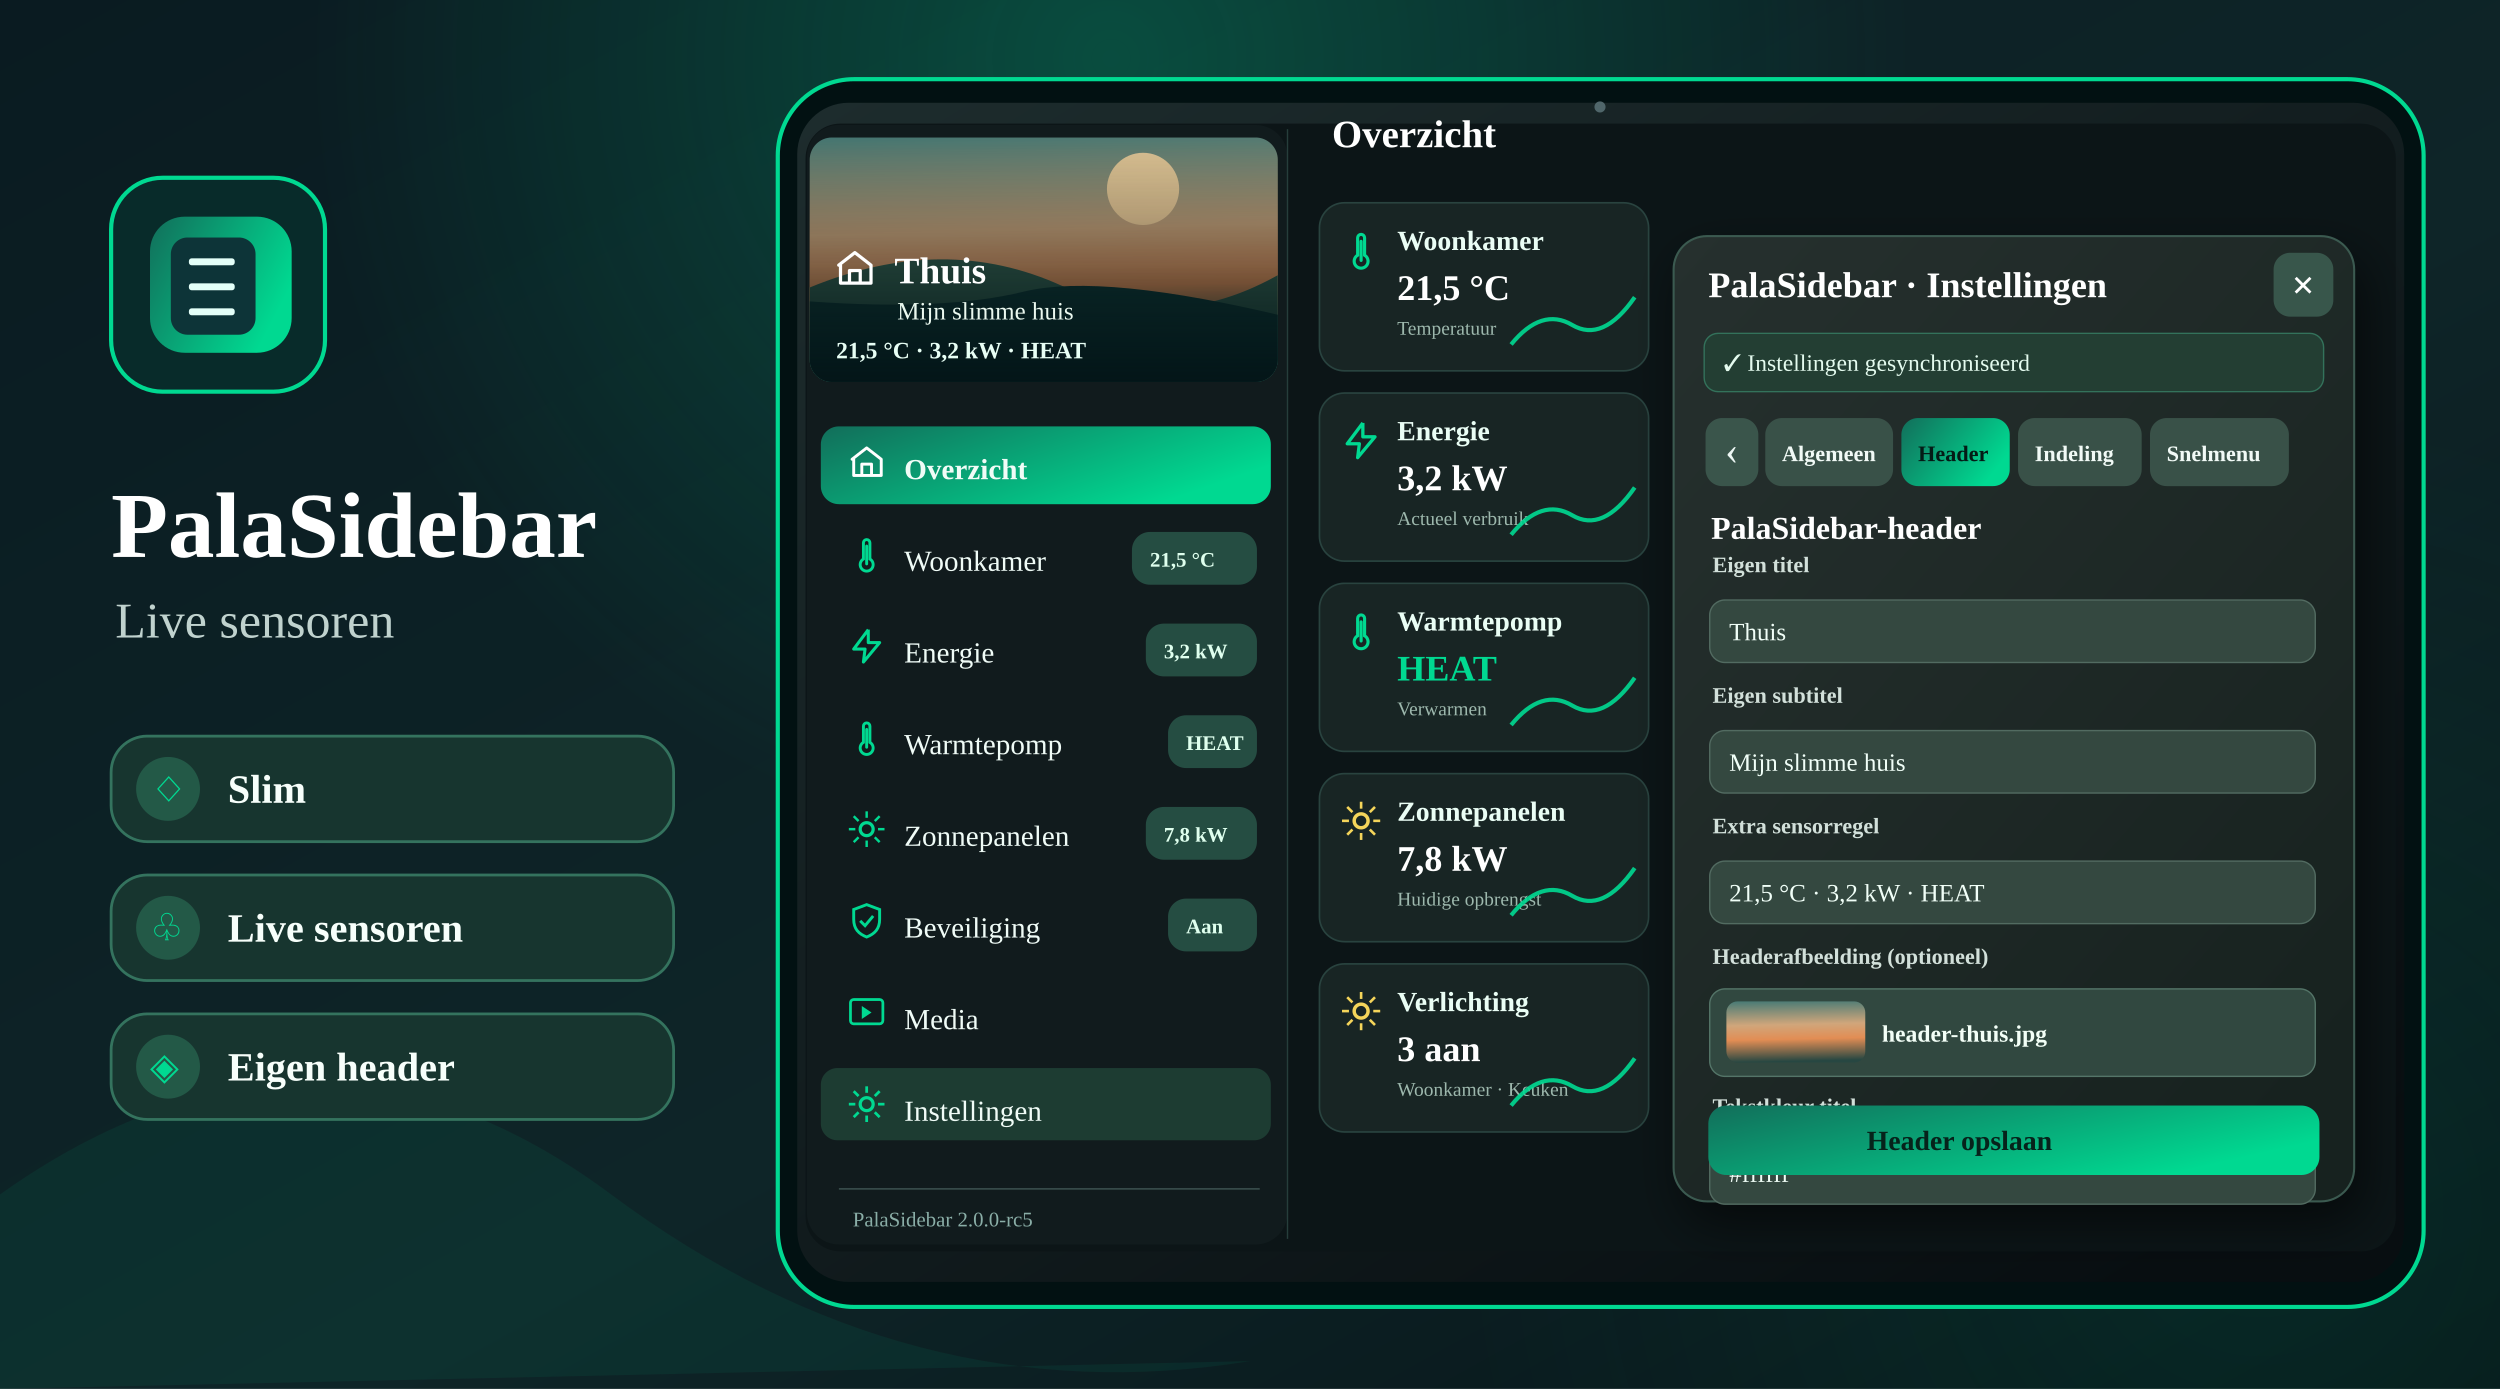
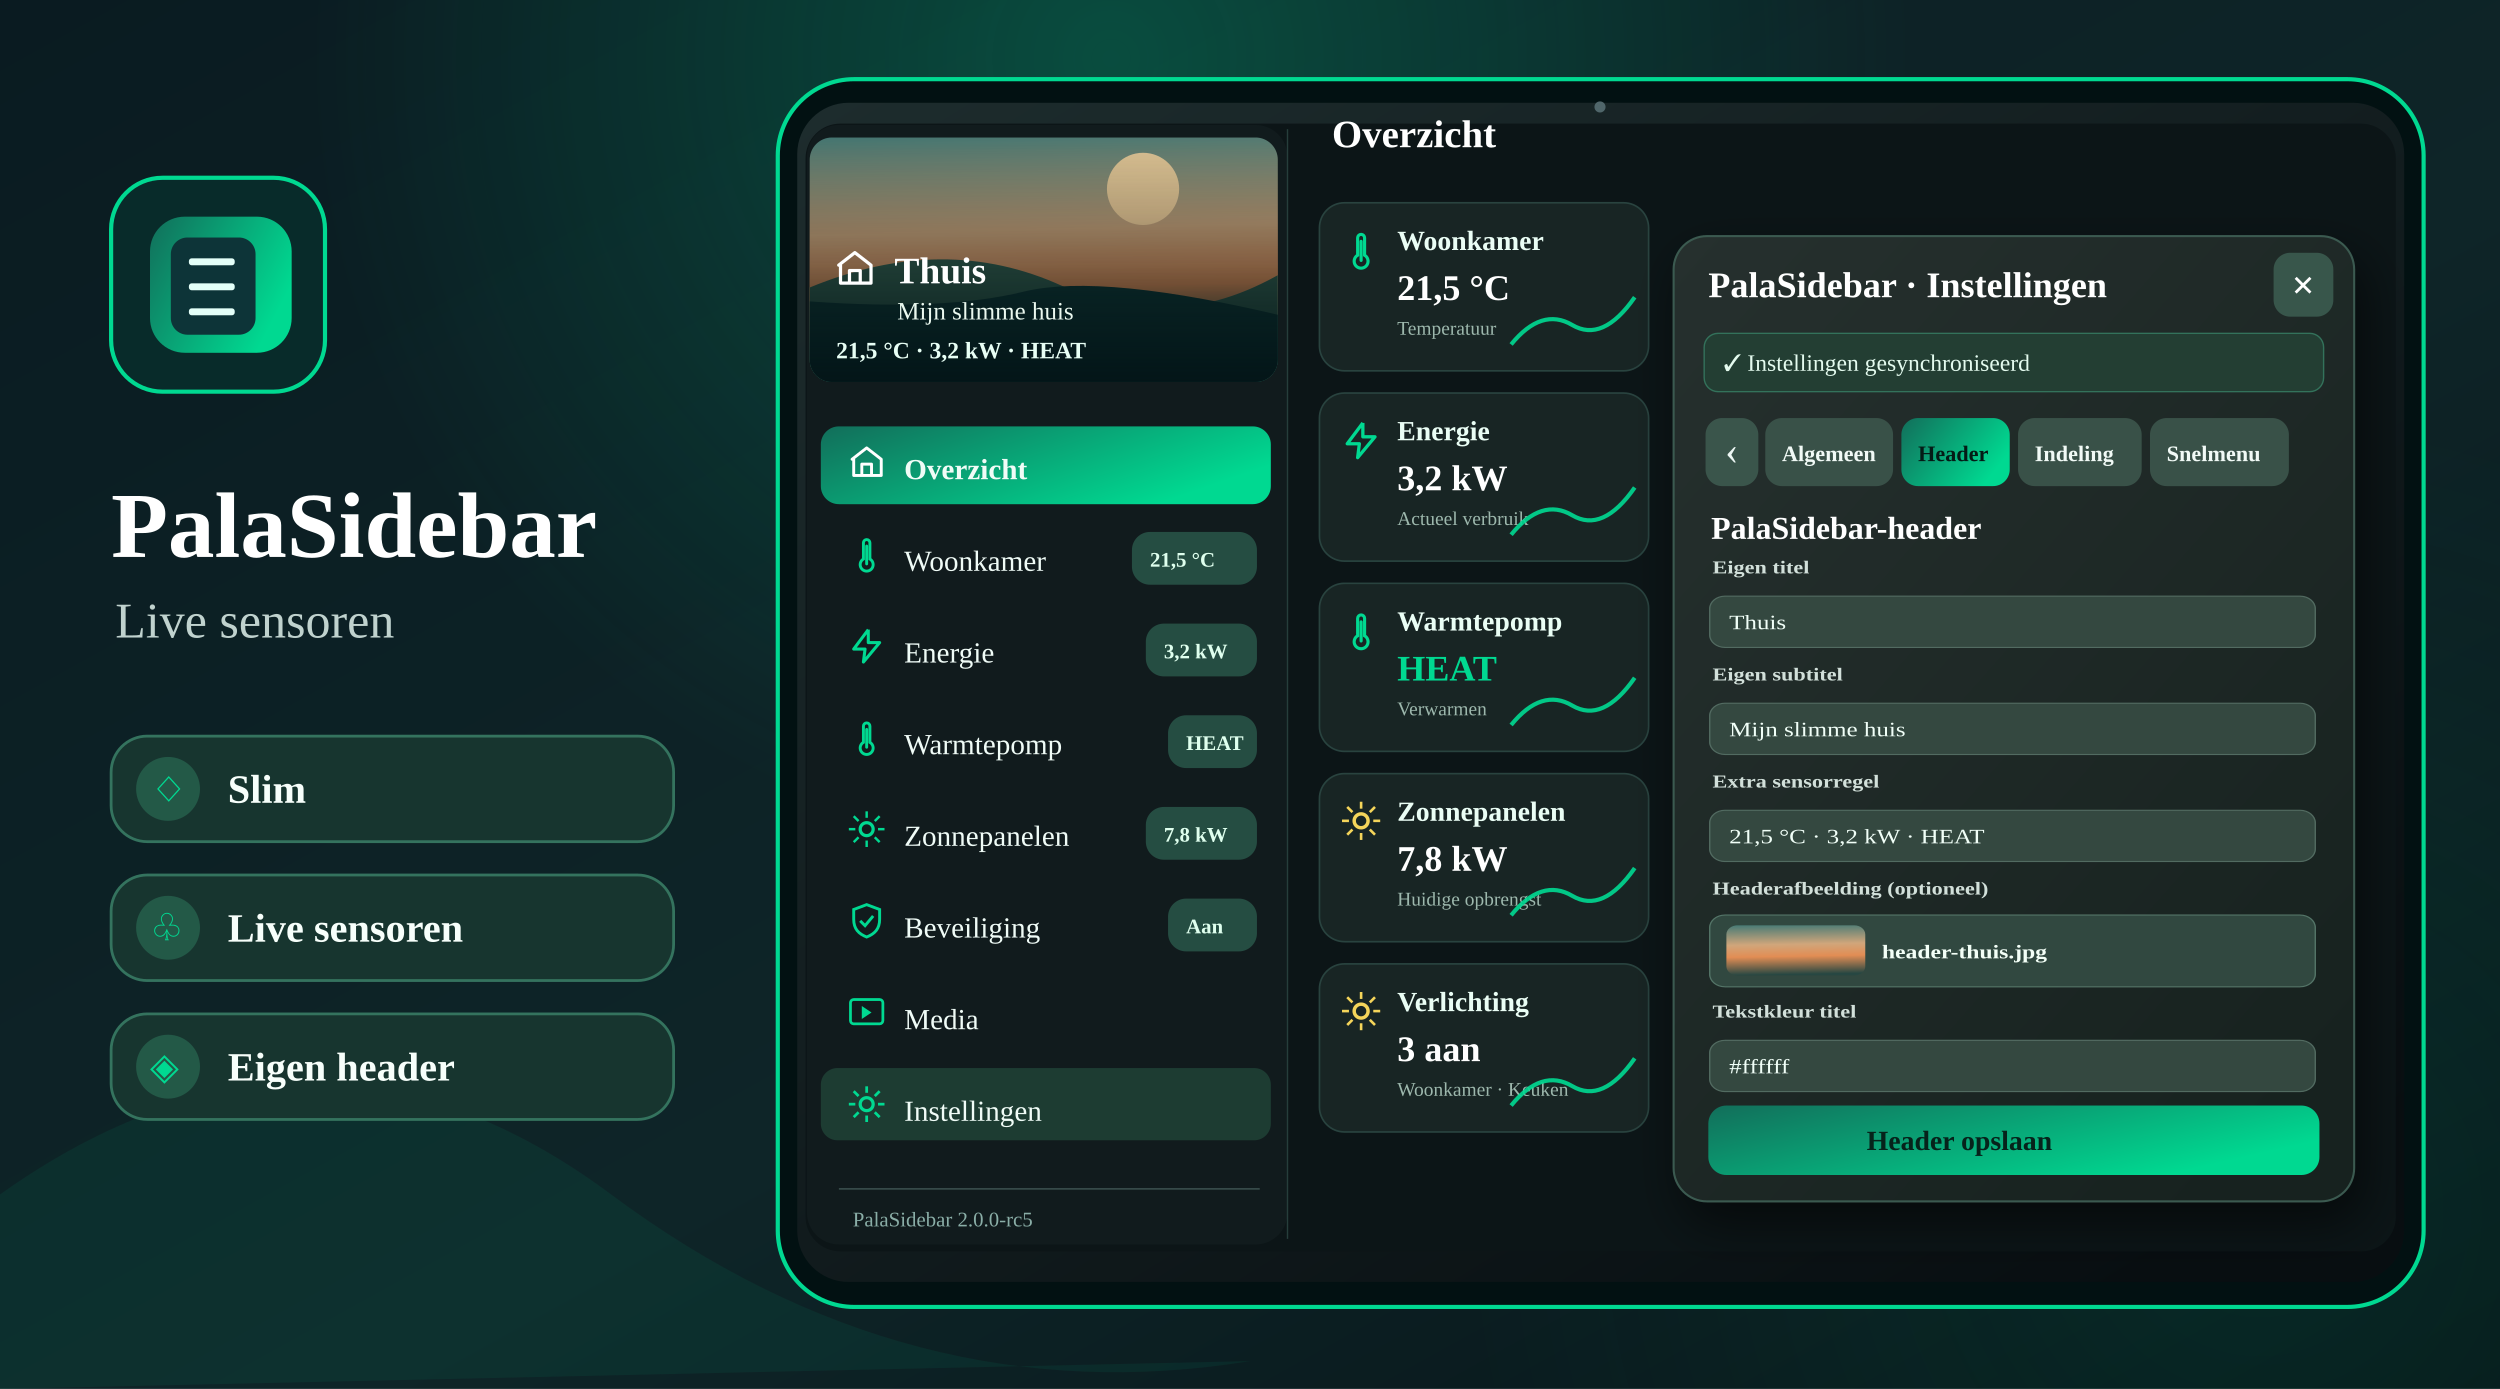
<svg xmlns="http://www.w3.org/2000/svg" viewBox="0 0 1800 1000" width="1800" height="1000" role="img" aria-label="PalaSidebar Live sensoren — vergrootbare vectorillustratie">
  <defs>
    <linearGradient id="page" x2="1" y2="1">
      <stop stop-color="#0a1b21" />
      <stop offset=".57" stop-color="#0e2528" />
      <stop offset="1" stop-color="#071317" />
    </linearGradient>
    <radialGradient id="glow">
      <stop stop-color="#00d991" stop-opacity=".38" />
      <stop offset="1" stop-color="#00d991" stop-opacity="0" />
    </radialGradient>
    <linearGradient id="tablet" x2=".85" y2="1">
      <stop stop-color="#1d2c2d" />
      <stop offset="1" stop-color="#080e11" />
    </linearGradient>
    <linearGradient id="navactive" x2="1" y2=".5">
      <stop stop-color="#126e5a" />
      <stop offset="1" stop-color="#00d991" />
    </linearGradient>
    <linearGradient id="sunset" x2=".05" y2="1">
      <stop stop-color="#477a75" />
      <stop offset=".4" stop-color="#d0a67b" />
      <stop offset=".64" stop-color="#e28d54" />
      <stop offset="1" stop-color="#274742" />
    </linearGradient>
    <linearGradient id="photoShade" x2="0" y2="1">
      <stop stop-color="#06191c" stop-opacity=".05" />
      <stop offset=".52" stop-color="#071215" stop-opacity=".42" />
      <stop offset="1" stop-color="#031417" stop-opacity=".96" />
    </linearGradient>
    <linearGradient id="pane" x2=".8" y2="1">
      <stop stop-color="#26302e" />
      <stop offset="1" stop-color="#17221f" />
    </linearGradient>
    <filter id="shadow" x="-25%" y="-25%" width="150%" height="150%">
      <feGaussianBlur stdDeviation="18" />
    </filter>
    <clipPath id="photoClip">
      <rect x="583" y="99" width="337" height="176" rx="16" />
    </clipPath>
    <symbol id="icon-home" viewBox="0 0 24 24">
      <path d="m3 10 9-7 9 7v10H4V10m5 10v-7h6v7" stroke="currentColor" fill="none" stroke-width="1.8" stroke-linecap="round" stroke-linejoin="round" />
    </symbol>
    <symbol id="icon-energy" viewBox="0 0 24 24">
      <path d="m13 2-9 12h7l-1 8 10-12h-7l0-8" stroke="currentColor" fill="none" stroke-width="1.9" stroke-linejoin="round" />
    </symbol>
    <symbol id="icon-climate" viewBox="0 0 24 24">
      <path d="M10 15V5a2 2 0 0 1 4 0v10a4 4 0 1 1-4 0Zm2-8v11" stroke="currentColor" fill="none" stroke-width="1.8" stroke-linecap="round" />
    </symbol>
    <symbol id="icon-sun" viewBox="0 0 24 24">
      <circle cx="12" cy="12" r="4" stroke="currentColor" fill="none" stroke-width="2" />
      <path d="M12 1v4m0 14v4M1 12h4m14 0h4M4 4l3 3m10 10 3 3M20 4l-3 3M7 17l-3 3" stroke="currentColor" stroke-width="1.5" fill="none" />
    </symbol>
    <symbol id="icon-shield" viewBox="0 0 24 24">
      <path d="M12 2 4 5v6c0 6 3 9 8 11 5-2 8-5 8-11V5L12 2Z" stroke="currentColor" fill="none" stroke-width="1.8" />
      <path d="m8 12 3 3 5-6" stroke="currentColor" fill="none" stroke-width="1.8" />
    </symbol>
    <symbol id="icon-media" viewBox="0 0 24 24">
      <rect x="2" y="4" width="20" height="15" rx="2" stroke="currentColor" fill="none" stroke-width="1.7" />
      <path d="m9 8 6 4-6 4z" fill="currentColor" />
    </symbol>
    <symbol id="icon-settings" viewBox="0 0 24 24">
      <circle cx="12" cy="12" r="4" stroke="currentColor" fill="none" stroke-width="2" />
      <path d="M12 1v4m0 14v4M1 12h4m14 0h4M4 4l3 3m10 10 3 3M20 4l-3 3M7 17l-3 3" stroke="currentColor" stroke-width="1.7" fill="none" />
    </symbol>
    <symbol id="icon-menu" viewBox="0 0 24 24">
      <path d="M3 6h18M3 12h18M3 18h18" stroke="currentColor" stroke-width="2" stroke-linecap="round" fill="none" />
    </symbol>
  </defs>
  <rect x="0" y="0" width="1800" height="1000" rx="0" fill="url(#page)" />
  <circle cx="800" cy="40" r="580" fill="url(#glow)" opacity=".65" />
  <circle cx="1625" cy="870" r="570" fill="url(#glow)" opacity=".26" />
  <path d="M0 860 Q225 700 440 860 T900 980 L0 1000Z" fill="#00d991" opacity=".07" />
  <rect x="80" y="128" width="154" height="154" rx="37" fill="#082b2a" stroke="#00d991" stroke-width="3" />
  <rect x="108" y="156" width="102" height="98" rx="25" fill="url(#navactive)" />
  <rect x="123" y="171" width="61" height="70" rx="12" fill="#0d3438" />
  <rect x="136" y="186" width="33" height="5" rx="2" fill="#e3fff8" />
  <rect x="136" y="204" width="33" height="5" rx="2" fill="#e3fff8" />
  <rect x="136" y="222" width="33" height="5" rx="2" fill="#e3fff8" />
  <text x="80" y="401" font-size="67" fill="#ffffff" font-weight="800">PalaSidebar</text>
  <text x="83" y="459" font-size="36" fill="#c0d2ce" font-weight="500">Live sensoren</text>
  <rect x="80" y="530" width="405" height="76" rx="26" fill="#17352f" stroke="#34735e" stroke-width="2" />
  <circle cx="121" cy="568" r="23" fill="#235947" />
  <text x="108" y="577" font-size="27" fill="#00d991" font-weight="700">◇</text>
  <text x="164" y="578" font-size="29" fill="#f7fffb" font-weight="600">Slim</text>
  <rect x="80" y="630" width="405" height="76" rx="26" fill="#17352f" stroke="#34735e" stroke-width="2" />
  <circle cx="121" cy="668" r="23" fill="#235947" />
  <text x="108" y="677" font-size="27" fill="#00d991" font-weight="700">♧</text>
  <text x="164" y="678" font-size="29" fill="#f7fffb" font-weight="600">Live sensoren</text>
  <rect x="80" y="730" width="405" height="76" rx="26" fill="#17352f" stroke="#34735e" stroke-width="2" />
  <circle cx="121" cy="768" r="23" fill="#235947" />
  <text x="108" y="777" font-size="27" fill="#00d991" font-weight="700">◈</text>
  <text x="164" y="778" font-size="29" fill="#f7fffb" font-weight="600">Eigen header</text>
  <rect x="560" y="57" width="1185" height="884" rx="55" fill="#021112" stroke="#00d991" stroke-width="3" />
  <rect x="574" y="74" width="1157" height="849" rx="37" fill="url(#tablet)" />
  <circle cx="1152" cy="77" r="4" fill="#50666a" />
  <rect x="580" y="89" width="1145" height="812" rx="25" fill="#0c1517" />
  <rect x="581" y="90" width="346" height="806" rx="23" fill="#111b1d" />
  <line x1="927" y1="93" x2="927" y2="892" stroke="#263e3b" stroke-width="1" />
  <g clip-path="url(#photoClip)">
    <rect x="583" y="99" width="337" height="176" rx="16" fill="url(#sunset)" />
    <circle cx="823" cy="136" r="26" fill="#ffd9a0" opacity=".84" />
    <path d="M583 207 Q680 167 765 206 T935 189V275H583Z" fill="#2f5a4a" />
    <path d="M583 217 Q680 224 737 210T930 229V284H583Z" fill="#0a3331" />
    <rect x="583" y="99" width="337" height="176" fill="url(#photoShade)" />
  </g>
  <use href="#icon-home" x="600" y="178" width="31" height="31" style="color:#ffffff" />
  <text x="644" y="204" font-size="27" fill="#fff" font-weight="750">Thuis</text>
  <text x="646" y="230" font-size="18" fill="#eaf8ef" font-weight="500">Mijn slimme huis</text>
  <text x="602" y="258" font-size="17" fill="#e8fff5" font-weight="650">21,5 °C  ·  3,2 kW  ·  HEAT</text>
  <rect x="591" y="307" width="324" height="56" rx="13" fill="url(#navactive)" />
  <use href="#icon-home" x="610" y="319" width="28" height="28" style="color:#ffffff" />
  <text x="651" y="345" font-size="21" fill="#f0fcf7" font-weight="750">Overzicht</text>
  <use href="#icon-climate" x="610" y="385" width="28" height="28" style="color:#00d991" />
  <text x="651" y="411" font-size="21" fill="#f0fcf7" font-weight="530">Woonkamer</text>
  <rect x="815" y="383" width="90" height="38" rx="13" fill="#254d42" />
  <text x="828" y="408" font-size="15" fill="#dfffee" font-weight="650">21,5 °C</text>
  <use href="#icon-energy" x="610" y="451" width="28" height="28" style="color:#00d991" />
  <text x="651" y="477" font-size="21" fill="#f0fcf7" font-weight="530">Energie</text>
  <rect x="825" y="449" width="80" height="38" rx="13" fill="#254d42" />
  <text x="838" y="474" font-size="15" fill="#dfffee" font-weight="650">3,2 kW</text>
  <use href="#icon-climate" x="610" y="517" width="28" height="28" style="color:#00d991" />
  <text x="651" y="543" font-size="21" fill="#f0fcf7" font-weight="530">Warmtepomp</text>
  <rect x="841" y="515" width="64" height="38" rx="13" fill="#254d42" />
  <text x="854" y="540" font-size="15" fill="#dfffee" font-weight="650">HEAT</text>
  <use href="#icon-sun" x="610" y="583" width="28" height="28" style="color:#00d991" />
  <text x="651" y="609" font-size="21" fill="#f0fcf7" font-weight="530">Zonnepanelen</text>
  <rect x="825" y="581" width="80" height="38" rx="13" fill="#254d42" />
  <text x="838" y="606" font-size="15" fill="#dfffee" font-weight="650">7,8 kW</text>
  <use href="#icon-shield" x="610" y="649" width="28" height="28" style="color:#00d991" />
  <text x="651" y="675" font-size="21" fill="#f0fcf7" font-weight="530">Beveiliging</text>
  <rect x="841" y="647" width="64" height="38" rx="13" fill="#254d42" />
  <text x="854" y="672" font-size="15" fill="#dfffee" font-weight="650">Aan</text>
  <use href="#icon-media" x="610" y="715" width="28" height="28" style="color:#00d991" />
  <text x="651" y="741" font-size="21" fill="#f0fcf7" font-weight="530">Media</text>
  <rect x="591" y="769" width="324" height="52" rx="12" fill="#1d3c32" />
  <use href="#icon-settings" x="610" y="781" width="28" height="28" style="color:#00d991" />
  <text x="651" y="807" font-size="21" fill="#f0fcf7" font-weight="530">Instellingen</text>
  <line x1="604" y1="856" x2="907" y2="856" stroke="#3f5653" stroke-width="1" />
  <text x="614" y="883" font-size="15" fill="#8aaea7" font-weight="450">PalaSidebar 2.0.0-rc5</text>
  <text x="959" y="106" font-size="28" fill="#ffffff" font-weight="700">Overzicht</text>
  <rect x="950" y="146" width="237" height="121" rx="18" fill="#182524" stroke="#29433f" stroke-width="1.2" />
  <use href="#icon-climate" x="965" y="165" width="30" height="30" style="color:#00d991" />
  <text x="1006" y="180" font-size="20" fill="#eafef5" font-weight="620">Woonkamer</text>
  <text x="1006" y="216" font-size="26" fill="#ffffff" font-weight="760">21,5 °C</text>
  <text x="1006" y="241" font-size="14" fill="#9db8ad" font-weight="500">Temperatuur</text>
  <path d="M1088 248 Q1110 221 1132 234T1177 214" stroke="#00d991" stroke-width="3" fill="none" opacity=".9" />
  <rect x="950" y="283" width="237" height="121" rx="18" fill="#182524" stroke="#29433f" stroke-width="1.2" />
  <use href="#icon-energy" x="965" y="302" width="30" height="30" style="color:#00d991" />
  <text x="1006" y="317" font-size="20" fill="#eafef5" font-weight="620">Energie</text>
  <text x="1006" y="353" font-size="26" fill="#ffffff" font-weight="760">3,2 kW</text>
  <text x="1006" y="378" font-size="14" fill="#9db8ad" font-weight="500">Actueel verbruik</text>
  <path d="M1088 385 Q1110 358 1132 371T1177 351" stroke="#00d991" stroke-width="3" fill="none" opacity=".9" />
  <rect x="950" y="420" width="237" height="121" rx="18" fill="#182524" stroke="#29433f" stroke-width="1.2" />
  <use href="#icon-climate" x="965" y="439" width="30" height="30" style="color:#00d991" />
  <text x="1006" y="454" font-size="20" fill="#eafef5" font-weight="620">Warmtepomp</text>
  <text x="1006" y="490" font-size="26" fill="#00d991" font-weight="760">HEAT</text>
  <text x="1006" y="515" font-size="14" fill="#9db8ad" font-weight="500">Verwarmen</text>
  <path d="M1088 522 Q1110 495 1132 508T1177 488" stroke="#00d991" stroke-width="3" fill="none" opacity=".9" />
  <rect x="950" y="557" width="237" height="121" rx="18" fill="#182524" stroke="#29433f" stroke-width="1.2" />
  <use href="#icon-sun" x="965" y="576" width="30" height="30" style="color:#f5d55a" />
  <text x="1006" y="591" font-size="20" fill="#eafef5" font-weight="620">Zonnepanelen</text>
  <text x="1006" y="627" font-size="26" fill="#ffffff" font-weight="760">7,8 kW</text>
  <text x="1006" y="652" font-size="14" fill="#9db8ad" font-weight="500">Huidige opbrengst</text>
  <path d="M1088 659 Q1110 632 1132 645T1177 625" stroke="#00d991" stroke-width="3" fill="none" opacity=".9" />
  <rect x="950" y="694" width="237" height="121" rx="18" fill="#182524" stroke="#29433f" stroke-width="1.2" />
  <use href="#icon-sun" x="965" y="713" width="30" height="30" style="color:#f5d55a" />
  <text x="1006" y="728" font-size="20" fill="#eafef5" font-weight="620">Verlichting</text>
  <text x="1006" y="764" font-size="26" fill="#ffffff" font-weight="760">3 aan</text>
  <text x="1006" y="789" font-size="14" fill="#9db8ad" font-weight="500">Woonkamer · Keuken</text>
  <path d="M1088 796 Q1110 769 1132 782T1177 762" stroke="#00d991" stroke-width="3" fill="none" opacity=".9" />
  <rect x="1212" y="186" width="490" height="695" rx="24" fill="#000" opacity=".55" filter="url(#shadow)" />
  <rect x="1205" y="170" width="490" height="695" rx="24" fill="url(#pane)" stroke="#3b5a50" stroke-width="1.5" />
  <text x="1230" y="214" font-size="26" fill="#ffffff" font-weight="720">PalaSidebar · Instellingen</text>
  <rect x="1637" y="182" width="43" height="46" rx="12" fill="#38564b" />
  <text x="1650" y="215" font-size="29" fill="#ffffff" font-weight="550">×</text>
  <rect x="1227" y="240" width="446" height="42" rx="10" fill="#233e33" stroke="#33725b" stroke-width="1" />
  <text x="1241" y="267" font-size="17" fill="#e4fbef" font-weight="530">✓  Instellingen gesynchroniseerd</text>
  <rect x="1228" y="301" width="38" height="49" rx="12" fill="#3a554b" />
  <text x="1242" y="334" font-size="29" fill="#edf7f4" font-weight="400">‹</text>
  <rect x="1271" y="301" width="92" height="49" rx="12" fill="#395148" />
  <text x="1283" y="332" font-size="16" fill="#f1faf6" font-weight="570">Algemeen</text>
  <rect x="1369" y="301" width="78" height="49" rx="12" fill="url(#navactive)" />
  <text x="1381" y="332" font-size="16" fill="#041b16" font-weight="750">Header</text>
  <rect x="1453" y="301" width="89" height="49" rx="12" fill="#395148" />
  <text x="1465" y="332" font-size="16" fill="#f1faf6" font-weight="570">Indeling</text>
  <rect x="1548" y="301" width="100" height="49" rx="12" fill="#395148" />
  <text x="1560" y="332" font-size="16" fill="#f1faf6" font-weight="570">Snelmenu</text>
  <text x="1232" y="388" font-size="23" fill="#ffffff" font-weight="720">PalaSidebar-header</text>
-   <text x="1233" y="412" font-size="16" fill="#d2e0da" font-weight="600">Eigen titel</text>
-   <rect x="1231" y="432" width="436" height="45" rx="11" fill="#344840" stroke="#526b61" stroke-width="1" />
-   <text x="1245" y="461" font-size="18" fill="#f1fff8" font-weight="540">Thuis</text>
-   <text x="1233" y="506" font-size="16" fill="#d2e0da" font-weight="600">Eigen subtitel</text>
-   <rect x="1231" y="526" width="436" height="45" rx="11" fill="#344840" stroke="#526b61" stroke-width="1" />
-   <text x="1245" y="555" font-size="18" fill="#f1fff8" font-weight="540">Mijn slimme huis</text>
-   <text x="1233" y="600" font-size="16" fill="#d2e0da" font-weight="600">Extra sensorregel</text>
-   <rect x="1231" y="620" width="436" height="45" rx="11" fill="#344840" stroke="#526b61" stroke-width="1" />
-   <text x="1245" y="649" font-size="18" fill="#f1fff8" font-weight="540">21,5 °C · 3,2 kW · HEAT</text>
-   <text x="1233" y="694" font-size="16" fill="#d2e0da" font-weight="600">Headerafbeelding (optioneel)</text>
-   <rect x="1231" y="712" width="436" height="63" rx="11" fill="#314840" stroke="#547568" stroke-width="1" />
-   <rect x="1243" y="721" width="100" height="44" rx="8" fill="url(#sunset)" />
-   <text x="1355" y="750" font-size="17" fill="#f3fff7" font-weight="550">header-thuis.jpg</text>
-   <text x="1233" y="802" font-size="16" fill="#d2e0da" font-weight="600">Tekstkleur titel</text>
-   <rect x="1231" y="822" width="436" height="45" rx="11" fill="#344840" stroke="#526b61" stroke-width="1" />
-   <text x="1245" y="851" font-size="18" fill="#f1fff8" font-weight="540">#ffffff</text>
+   <g transform="translate(0 75) scale(1 .82)">
+     <text x="1233" y="412" font-size="16" fill="#d2e0da" font-weight="600">Eigen titel</text>
+     <rect x="1231" y="432" width="436" height="45" rx="11" fill="#344840" stroke="#526b61" stroke-width="1" />
+     <text x="1245" y="461" font-size="18" fill="#f1fff8" font-weight="540">Thuis</text>
+     <text x="1233" y="506" font-size="16" fill="#d2e0da" font-weight="600">Eigen subtitel</text>
+     <rect x="1231" y="526" width="436" height="45" rx="11" fill="#344840" stroke="#526b61" stroke-width="1" />
+     <text x="1245" y="555" font-size="18" fill="#f1fff8" font-weight="540">Mijn slimme huis</text>
+     <text x="1233" y="600" font-size="16" fill="#d2e0da" font-weight="600">Extra sensorregel</text>
+     <rect x="1231" y="620" width="436" height="45" rx="11" fill="#344840" stroke="#526b61" stroke-width="1" />
+     <text x="1245" y="649" font-size="18" fill="#f1fff8" font-weight="540">21,5 °C · 3,2 kW · HEAT</text>
+     <text x="1233" y="694" font-size="16" fill="#d2e0da" font-weight="600">Headerafbeelding (optioneel)</text>
+     <rect x="1231" y="712" width="436" height="63" rx="11" fill="#314840" stroke="#547568" stroke-width="1" />
+     <rect x="1243" y="721" width="100" height="44" rx="8" fill="url(#sunset)" />
+     <text x="1355" y="750" font-size="17" fill="#f3fff7" font-weight="550">header-thuis.jpg</text>
+     <text x="1233" y="802" font-size="16" fill="#d2e0da" font-weight="600">Tekstkleur titel</text>
+     <rect x="1231" y="822" width="436" height="45" rx="11" fill="#344840" stroke="#526b61" stroke-width="1" />
+     <text x="1245" y="851" font-size="18" fill="#f1fff8" font-weight="540">#ffffff</text>
+   </g>
  <rect x="1230" y="796" width="440" height="50" rx="13" fill="url(#navactive)" />
  <text x="1344" y="828" font-size="20" fill="#06231b" font-weight="750">Header opslaan</text>
</svg>
